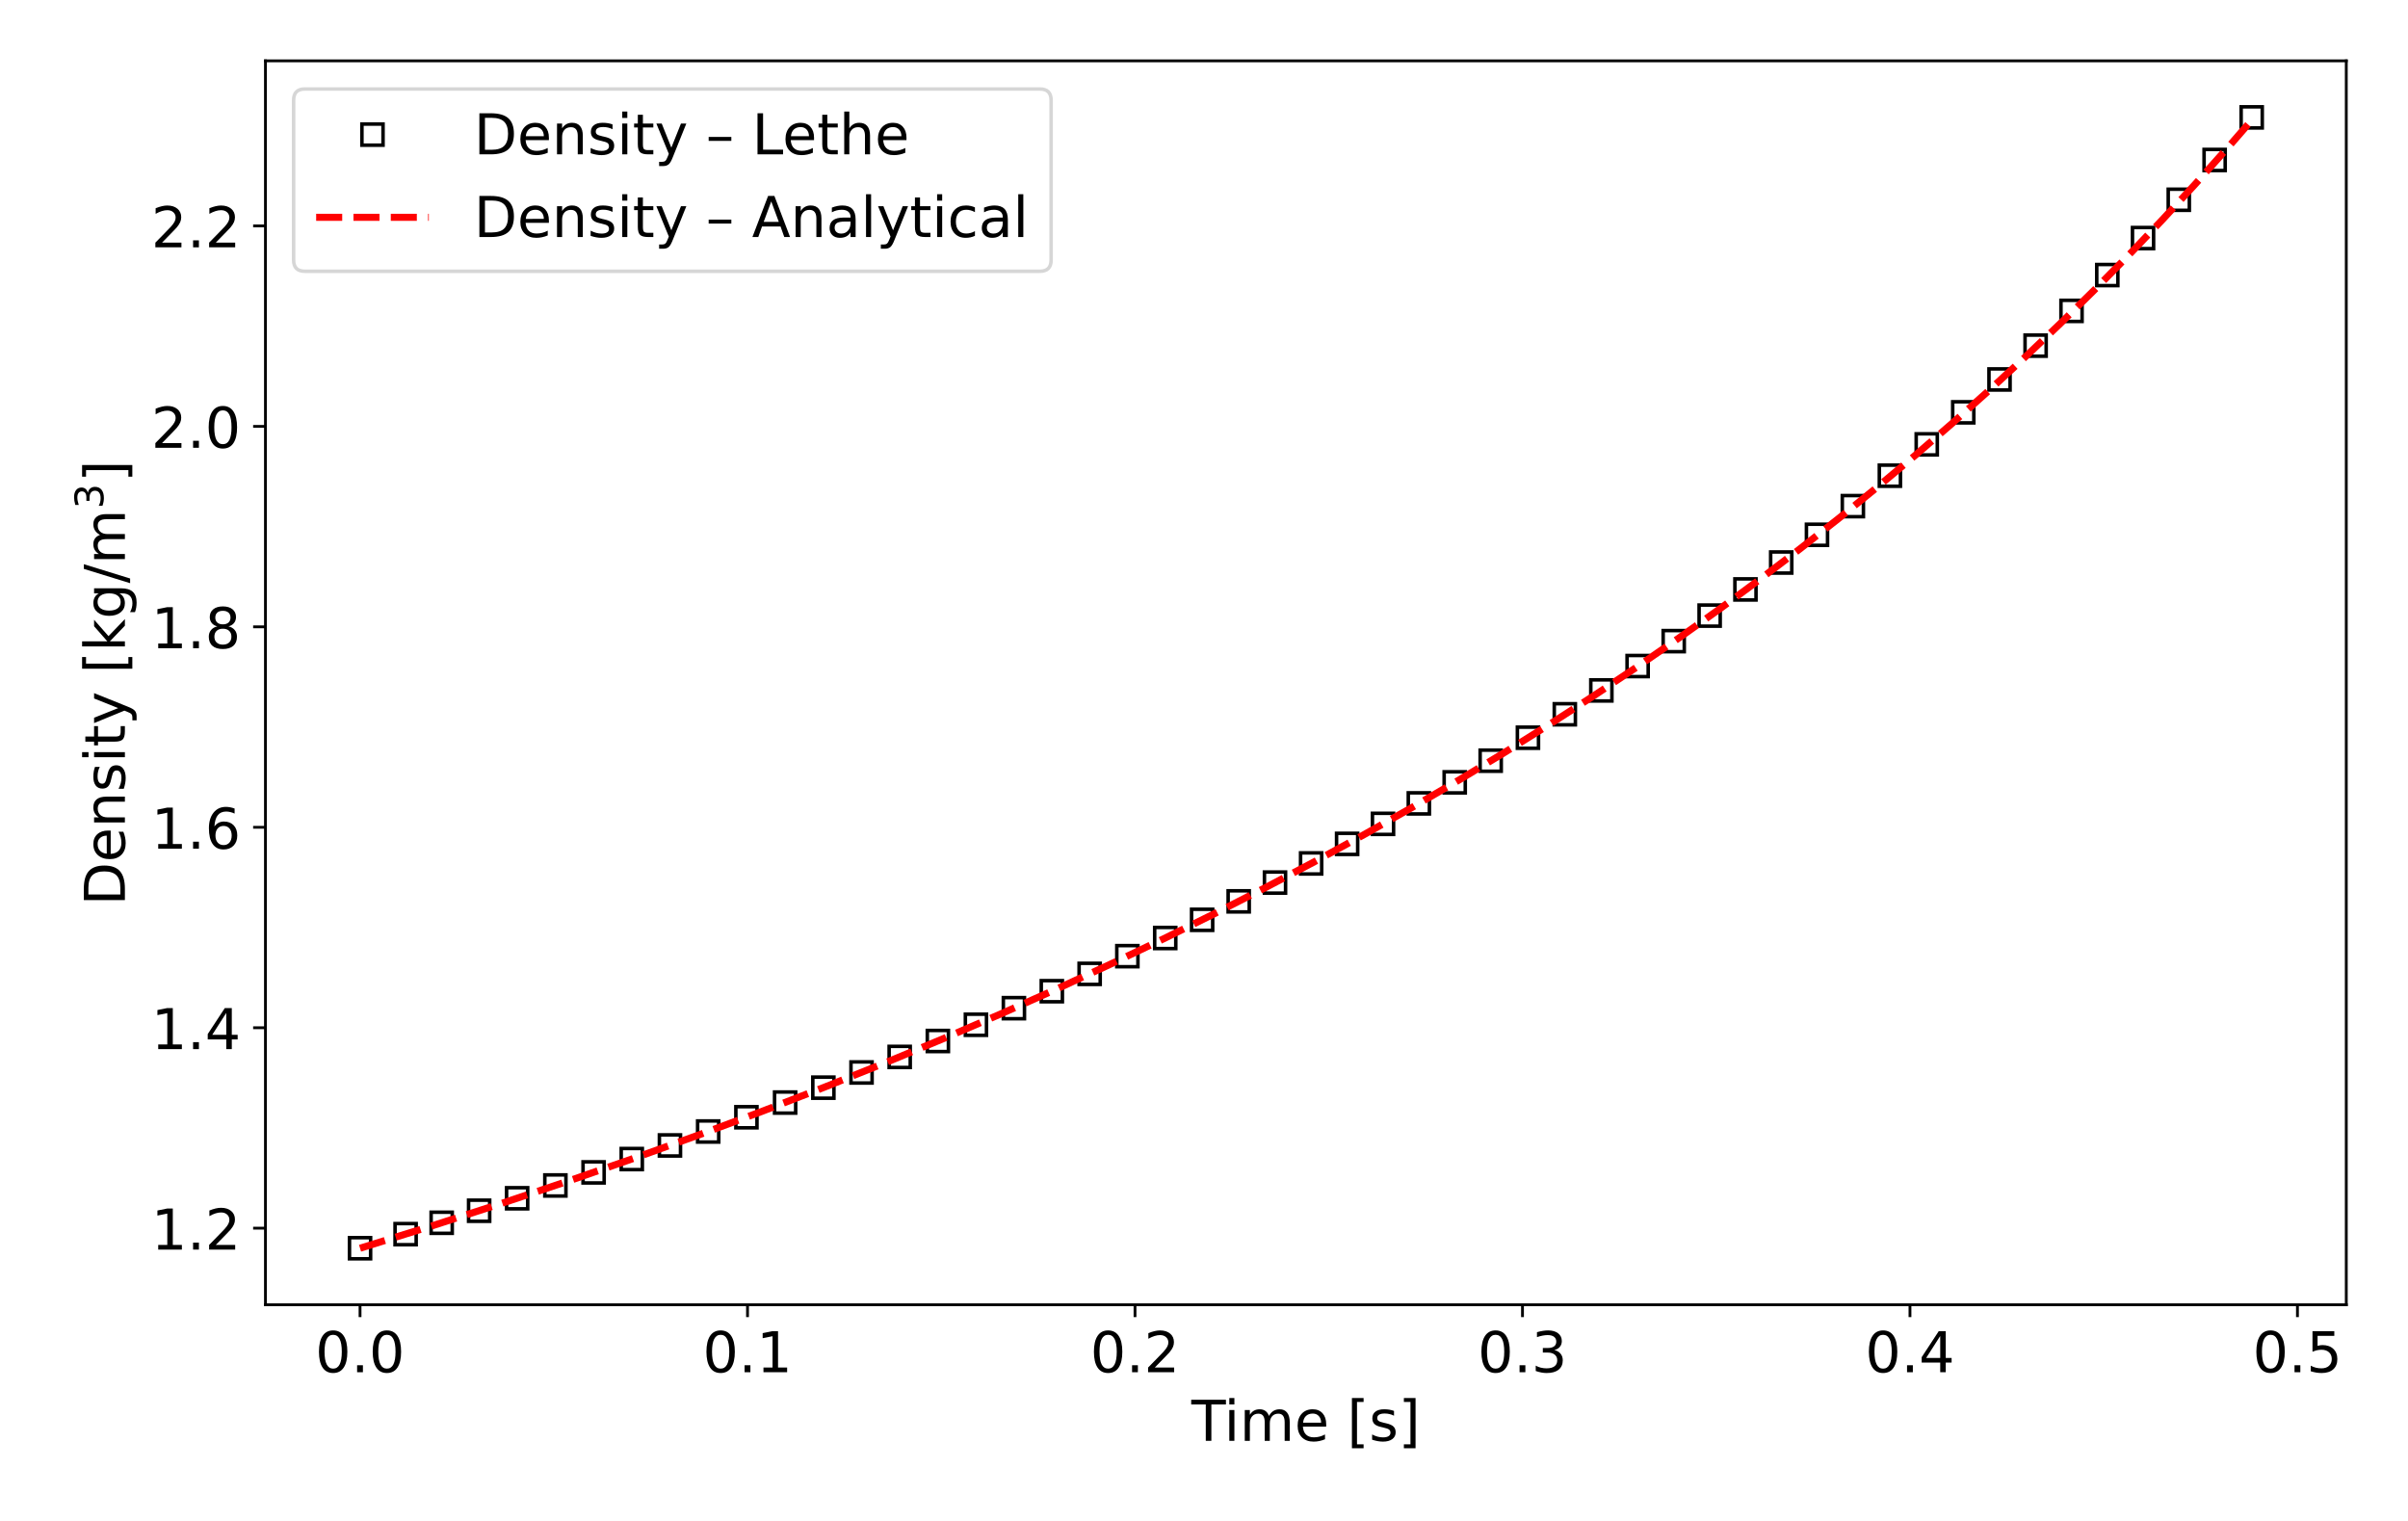
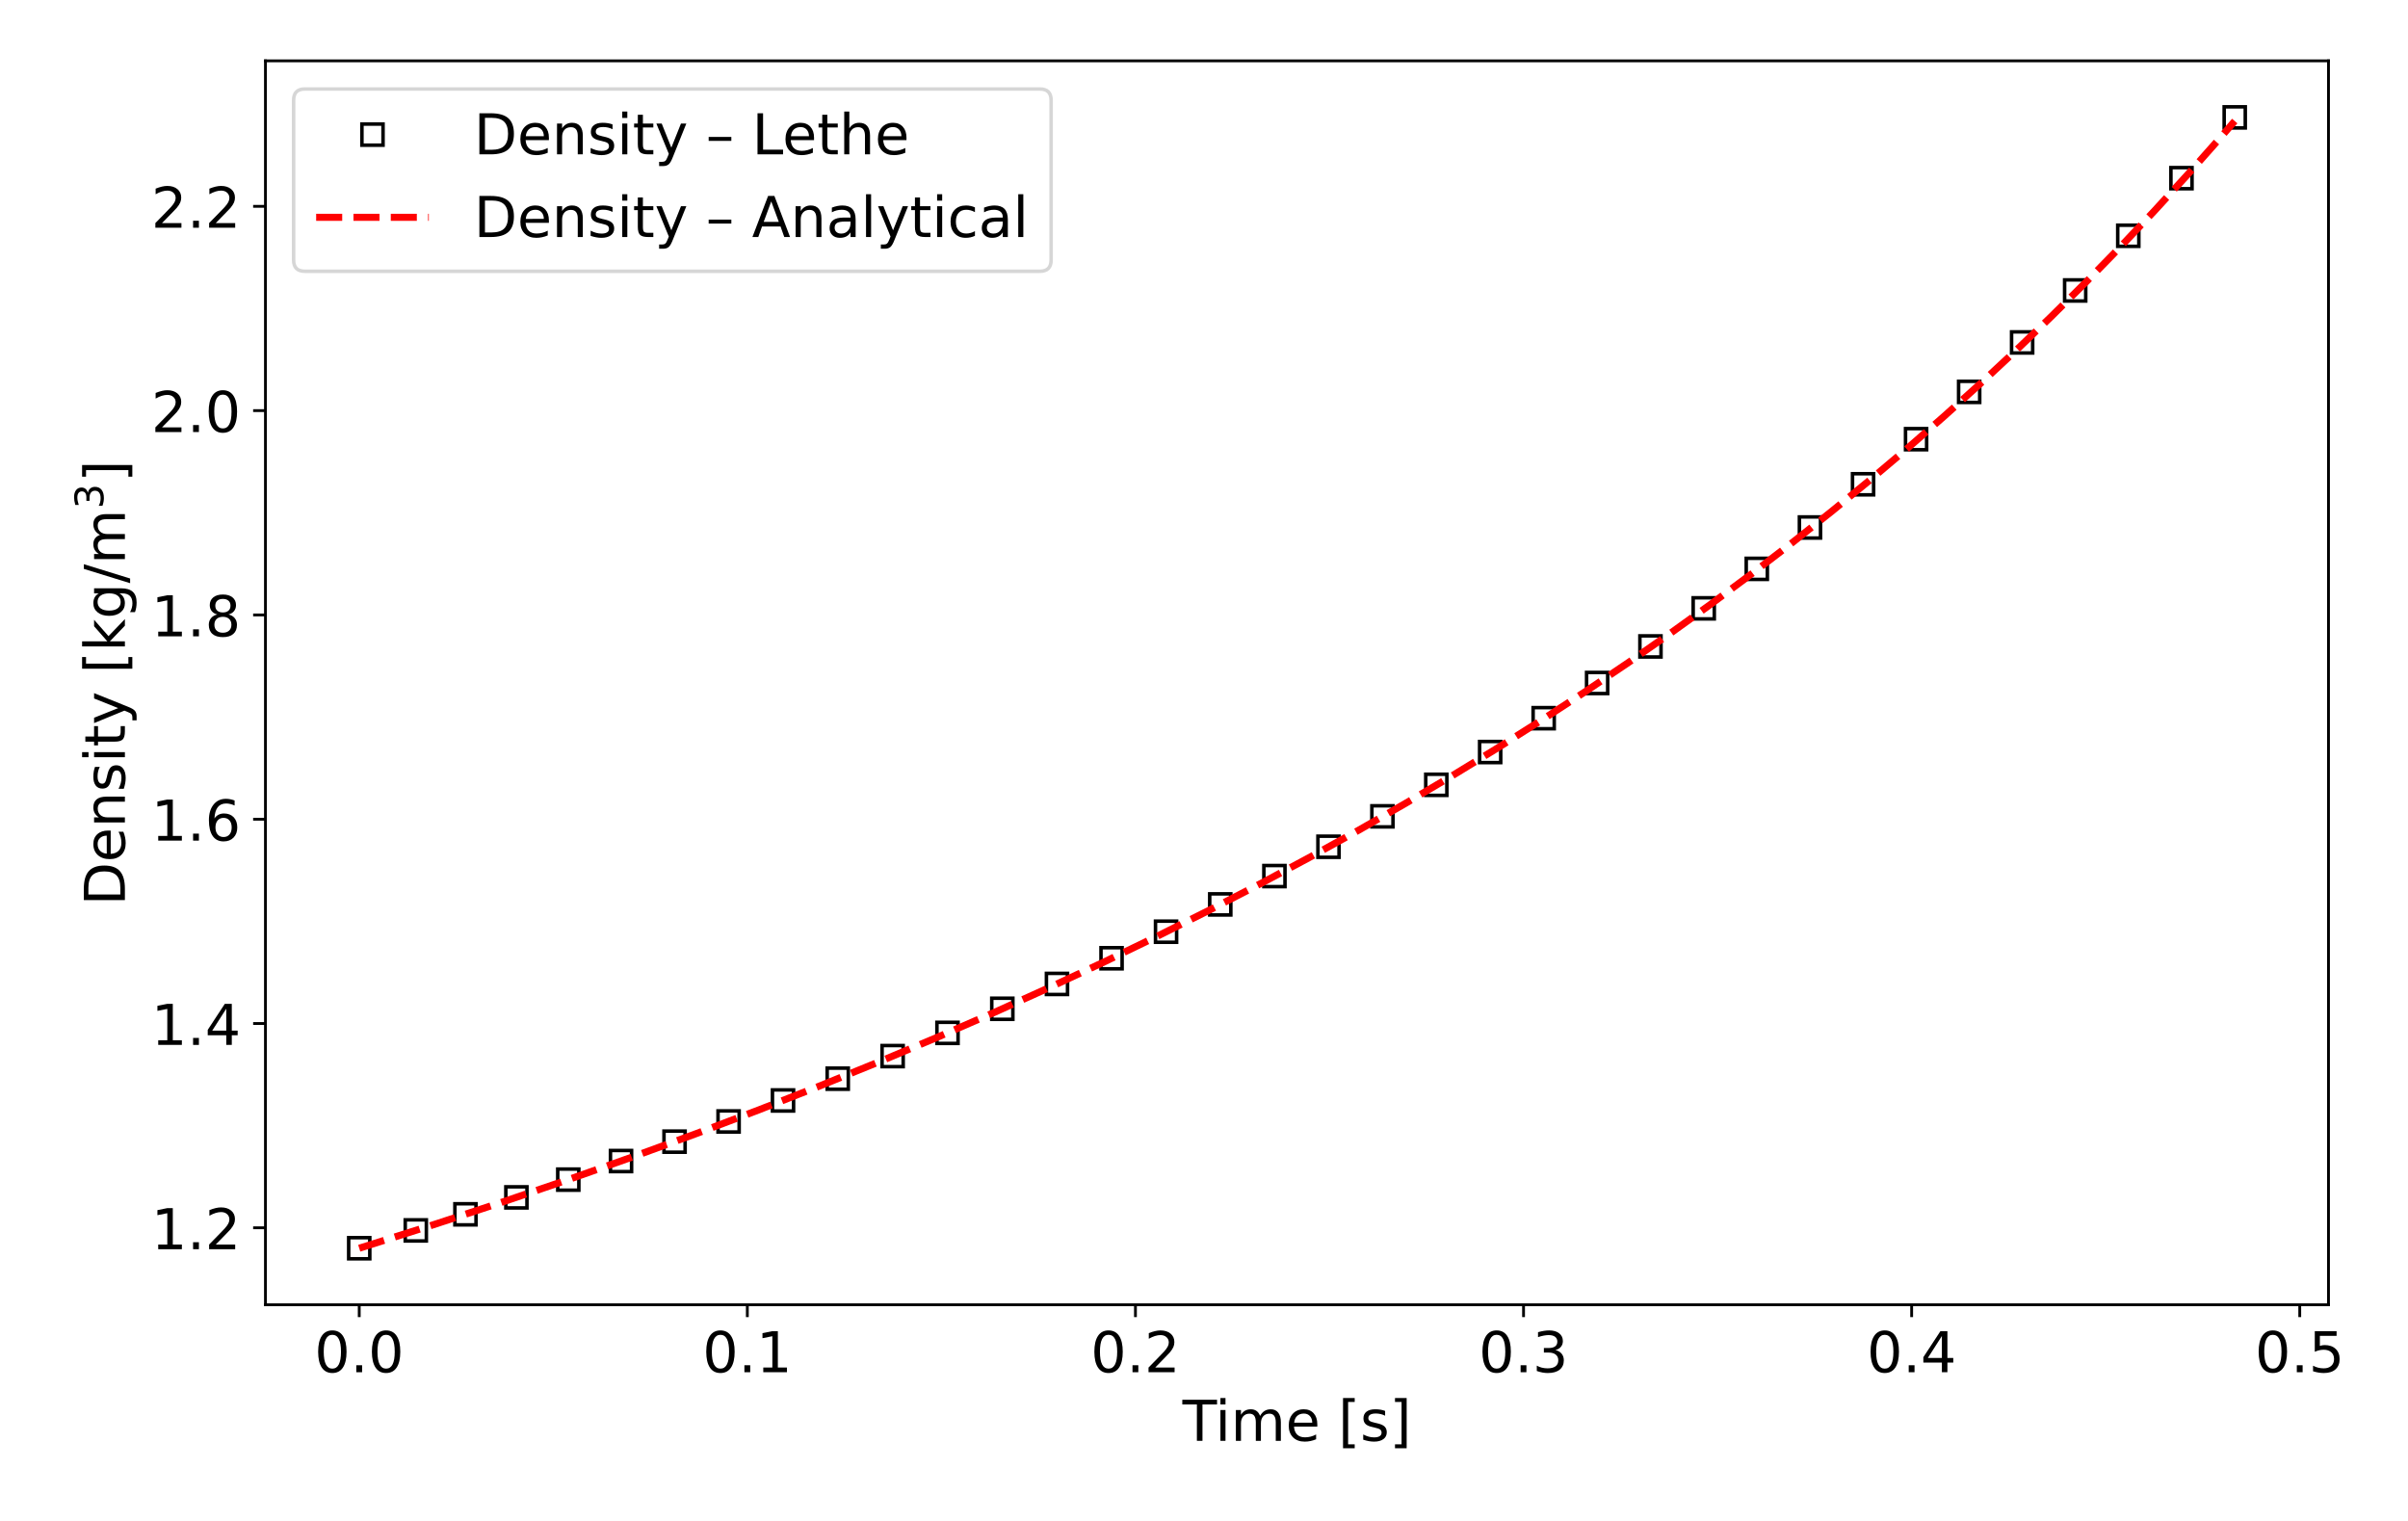
<svg xmlns="http://www.w3.org/2000/svg" xmlns:xlink="http://www.w3.org/1999/xlink" width="684pt" height="432pt" viewBox="0 0 684 432" version="1.1">
  <defs>
    <style type="text/css">*{stroke-linejoin: round; stroke-linecap: butt}</style>
  </defs>
  <g id="figure_1">
    <g id="patch_1">
      <path d="M 0 432  L 684 432  L 684 0  L 0 0  z " style="fill: #ffffff" />
    </g>
    <g id="axes_1">
      <g id="patch_2">
-         <path d="M 75.404 370.6  L 666.469 370.6  L 666.469 17.28  L 75.404 17.28  z " style="fill: #ffffff" />
+         <path d="M 75.404 370.6  L 661.418 370.6  L 661.418 17.28  L 75.404 17.28  z " style="fill: #ffffff" />
      </g>
      <g id="matplotlib.axis_1">
        <g id="xtick_1">
          <g id="line2d_1">
            <defs>
-               <path id="m6db373a0bf" d="M 0 0  L 0 3.5  " style="stroke: #000000; stroke-width: 0.8" />
-             </defs>
-             <g>
-               <use xlink:href="#m6db373a0bf" x="102.271" y="370.6" style="stroke: #000000; stroke-width: 0.8" />
+               <path id="mb113eb3b44" d="M 0 0  L 0 3.5  " style="stroke: #000000; stroke-width: 0.8" />
+             </defs>
+             <g>
+               <use xlink:href="#mb113eb3b44" x="102.041" y="370.6" style="stroke: #000000; stroke-width: 0.8" />
            </g>
          </g>
          <g id="text_1">
-             <g transform="translate(89.54809 389.7575)scale(0.16 -0.16)">
+             <g transform="translate(89.31849 389.7575)scale(0.16 -0.16)">
              <defs>
                <path id="DejaVuSans-30" d="M 2034 4250  Q 1547 4250 1301 3770  Q 1056 3291 1056 2328  Q 1056 1369 1301 889  Q 1547 409 2034 409  Q 2525 409 2770 889  Q 3016 1369 3016 2328  Q 3016 3291 2770 3770  Q 2525 4250 2034 4250  z M 2034 4750  Q 2819 4750 3233 4129  Q 3647 3509 3647 2328  Q 3647 1150 3233 529  Q 2819 -91 2034 -91  Q 1250 -91 836 529  Q 422 1150 422 2328  Q 422 3509 836 4129  Q 1250 4750 2034 4750  z " transform="scale(0.015625)" />
                <path id="DejaVuSans-2e" d="M 684 794  L 1344 794  L 1344 0  L 684 0  L 684 794  z " transform="scale(0.015625)" />
              </defs>
              <use xlink:href="#DejaVuSans-30" />
              <use xlink:href="#DejaVuSans-2e" x="63.623" />
              <use xlink:href="#DejaVuSans-30" x="95.41" />
            </g>
          </g>
        </g>
        <g id="xtick_2">
          <g id="line2d_2">
            <g>
-               <use xlink:href="#m6db373a0bf" x="212.336" y="370.6" style="stroke: #000000; stroke-width: 0.8" />
+               <use xlink:href="#mb113eb3b44" x="212.283" y="370.6" style="stroke: #000000; stroke-width: 0.8" />
            </g>
          </g>
          <g id="text_2">
-             <g transform="translate(199.6139 389.7575)scale(0.16 -0.16)">
+             <g transform="translate(199.5604 389.7575)scale(0.16 -0.16)">
              <defs>
                <path id="DejaVuSans-31" d="M 794 531  L 1825 531  L 1825 4091  L 703 3866  L 703 4441  L 1819 4666  L 2450 4666  L 2450 531  L 3481 531  L 3481 0  L 794 0  L 794 531  z " transform="scale(0.015625)" />
              </defs>
              <use xlink:href="#DejaVuSans-30" />
              <use xlink:href="#DejaVuSans-2e" x="63.623" />
              <use xlink:href="#DejaVuSans-31" x="95.41" />
            </g>
          </g>
        </g>
        <g id="xtick_3">
          <g id="line2d_3">
            <g>
-               <use xlink:href="#m6db373a0bf" x="322.402" y="370.6" style="stroke: #000000; stroke-width: 0.8" />
+               <use xlink:href="#mb113eb3b44" x="322.525" y="370.6" style="stroke: #000000; stroke-width: 0.8" />
            </g>
          </g>
          <g id="text_3">
-             <g transform="translate(309.6796 389.7575)scale(0.16 -0.16)">
+             <g transform="translate(309.8024 389.7575)scale(0.16 -0.16)">
              <defs>
                <path id="DejaVuSans-32" d="M 1228 531  L 3431 531  L 3431 0  L 469 0  L 469 531  Q 828 903 1448 1529  Q 2069 2156 2228 2338  Q 2531 2678 2651 2914  Q 2772 3150 2772 3378  Q 2772 3750 2511 3984  Q 2250 4219 1831 4219  Q 1534 4219 1204 4116  Q 875 4013 500 3803  L 500 4441  Q 881 4594 1212 4672  Q 1544 4750 1819 4750  Q 2544 4750 2975 4387  Q 3406 4025 3406 3419  Q 3406 3131 3298 2873  Q 3191 2616 2906 2266  Q 2828 2175 2409 1742  Q 1991 1309 1228 531  z " transform="scale(0.015625)" />
              </defs>
              <use xlink:href="#DejaVuSans-30" />
              <use xlink:href="#DejaVuSans-2e" x="63.623" />
              <use xlink:href="#DejaVuSans-32" x="95.41" />
            </g>
          </g>
        </g>
        <g id="xtick_4">
          <g id="line2d_4">
            <g>
-               <use xlink:href="#m6db373a0bf" x="432.468" y="370.6" style="stroke: #000000; stroke-width: 0.8" />
+               <use xlink:href="#mb113eb3b44" x="432.767" y="370.6" style="stroke: #000000; stroke-width: 0.8" />
            </g>
          </g>
          <g id="text_4">
-             <g transform="translate(419.7454 389.7575)scale(0.16 -0.16)">
+             <g transform="translate(420.0443 389.7575)scale(0.16 -0.16)">
              <defs>
                <path id="DejaVuSans-33" d="M 2597 2516  Q 3050 2419 3304 2112  Q 3559 1806 3559 1356  Q 3559 666 3084 287  Q 2609 -91 1734 -91  Q 1441 -91 1130 -33  Q 819 25 488 141  L 488 750  Q 750 597 1062 519  Q 1375 441 1716 441  Q 2309 441 2620 675  Q 2931 909 2931 1356  Q 2931 1769 2642 2001  Q 2353 2234 1838 2234  L 1294 2234  L 1294 2753  L 1863 2753  Q 2328 2753 2575 2939  Q 2822 3125 2822 3475  Q 2822 3834 2567 4026  Q 2313 4219 1838 4219  Q 1578 4219 1281 4162  Q 984 4106 628 3988  L 628 4550  Q 988 4650 1302 4700  Q 1616 4750 1894 4750  Q 2613 4750 3031 4423  Q 3450 4097 3450 3541  Q 3450 3153 3228 2886  Q 3006 2619 2597 2516  z " transform="scale(0.015625)" />
              </defs>
              <use xlink:href="#DejaVuSans-30" />
              <use xlink:href="#DejaVuSans-2e" x="63.623" />
              <use xlink:href="#DejaVuSans-33" x="95.41" />
            </g>
          </g>
        </g>
        <g id="xtick_5">
          <g id="line2d_5">
            <g>
-               <use xlink:href="#m6db373a0bf" x="542.534" y="370.6" style="stroke: #000000; stroke-width: 0.8" />
+               <use xlink:href="#mb113eb3b44" x="543.009" y="370.6" style="stroke: #000000; stroke-width: 0.8" />
            </g>
          </g>
          <g id="text_5">
-             <g transform="translate(529.8112 389.7575)scale(0.16 -0.16)">
+             <g transform="translate(530.2863 389.7575)scale(0.16 -0.16)">
              <defs>
                <path id="DejaVuSans-34" d="M 2419 4116  L 825 1625  L 2419 1625  L 2419 4116  z M 2253 4666  L 3047 4666  L 3047 1625  L 3713 1625  L 3713 1100  L 3047 1100  L 3047 0  L 2419 0  L 2419 1100  L 313 1100  L 313 1709  L 2253 4666  z " transform="scale(0.015625)" />
              </defs>
              <use xlink:href="#DejaVuSans-30" />
              <use xlink:href="#DejaVuSans-2e" x="63.623" />
              <use xlink:href="#DejaVuSans-34" x="95.41" />
            </g>
          </g>
        </g>
        <g id="xtick_6">
          <g id="line2d_6">
            <g>
-               <use xlink:href="#m6db373a0bf" x="652.599" y="370.6" style="stroke: #000000; stroke-width: 0.8" />
+               <use xlink:href="#mb113eb3b44" x="653.251" y="370.6" style="stroke: #000000; stroke-width: 0.8" />
            </g>
          </g>
          <g id="text_6">
-             <g transform="translate(639.8769 389.7575)scale(0.16 -0.16)">
+             <g transform="translate(640.5282 389.7575)scale(0.16 -0.16)">
              <defs>
                <path id="DejaVuSans-35" d="M 691 4666  L 3169 4666  L 3169 4134  L 1269 4134  L 1269 2991  Q 1406 3038 1543 3061  Q 1681 3084 1819 3084  Q 2600 3084 3056 2656  Q 3513 2228 3513 1497  Q 3513 744 3044 326  Q 2575 -91 1722 -91  Q 1428 -91 1123 -41  Q 819 9 494 109  L 494 744  Q 775 591 1075 516  Q 1375 441 1709 441  Q 2250 441 2565 725  Q 2881 1009 2881 1497  Q 2881 1984 2565 2268  Q 2250 2553 1709 2553  Q 1456 2553 1204 2497  Q 953 2441 691 2322  L 691 4666  z " transform="scale(0.015625)" />
              </defs>
              <use xlink:href="#DejaVuSans-30" />
              <use xlink:href="#DejaVuSans-2e" x="63.623" />
              <use xlink:href="#DejaVuSans-35" x="95.41" />
            </g>
          </g>
        </g>
        <g id="text_7">
-           <g transform="translate(338.4102 409.2425)scale(0.16 -0.16)">
+           <g transform="translate(335.8847 409.2425)scale(0.16 -0.16)">
            <defs>
              <path id="DejaVuSans-54" d="M -19 4666  L 3928 4666  L 3928 4134  L 2272 4134  L 2272 0  L 1638 0  L 1638 4134  L -19 4134  L -19 4666  z " transform="scale(0.015625)" />
              <path id="DejaVuSans-69" d="M 603 3500  L 1178 3500  L 1178 0  L 603 0  L 603 3500  z M 603 4863  L 1178 4863  L 1178 4134  L 603 4134  L 603 4863  z " transform="scale(0.015625)" />
              <path id="DejaVuSans-6d" d="M 3328 2828  Q 3544 3216 3844 3400  Q 4144 3584 4550 3584  Q 5097 3584 5394 3201  Q 5691 2819 5691 2113  L 5691 0  L 5113 0  L 5113 2094  Q 5113 2597 4934 2840  Q 4756 3084 4391 3084  Q 3944 3084 3684 2787  Q 3425 2491 3425 1978  L 3425 0  L 2847 0  L 2847 2094  Q 2847 2600 2669 2842  Q 2491 3084 2119 3084  Q 1678 3084 1418 2786  Q 1159 2488 1159 1978  L 1159 0  L 581 0  L 581 3500  L 1159 3500  L 1159 2956  Q 1356 3278 1631 3431  Q 1906 3584 2284 3584  Q 2666 3584 2933 3390  Q 3200 3197 3328 2828  z " transform="scale(0.015625)" />
              <path id="DejaVuSans-65" d="M 3597 1894  L 3597 1613  L 953 1613  Q 991 1019 1311 708  Q 1631 397 2203 397  Q 2534 397 2845 478  Q 3156 559 3463 722  L 3463 178  Q 3153 47 2828 -22  Q 2503 -91 2169 -91  Q 1331 -91 842 396  Q 353 884 353 1716  Q 353 2575 817 3079  Q 1281 3584 2069 3584  Q 2775 3584 3186 3129  Q 3597 2675 3597 1894  z M 3022 2063  Q 3016 2534 2758 2815  Q 2500 3097 2075 3097  Q 1594 3097 1305 2825  Q 1016 2553 972 2059  L 3022 2063  z " transform="scale(0.015625)" />
              <path id="DejaVuSans-20" transform="scale(0.015625)" />
              <path id="DejaVuSans-5b" d="M 550 4863  L 1875 4863  L 1875 4416  L 1125 4416  L 1125 -397  L 1875 -397  L 1875 -844  L 550 -844  L 550 4863  z " transform="scale(0.015625)" />
              <path id="DejaVuSans-73" d="M 2834 3397  L 2834 2853  Q 2591 2978 2328 3040  Q 2066 3103 1784 3103  Q 1356 3103 1142 2972  Q 928 2841 928 2578  Q 928 2378 1081 2264  Q 1234 2150 1697 2047  L 1894 2003  Q 2506 1872 2764 1633  Q 3022 1394 3022 966  Q 3022 478 2636 193  Q 2250 -91 1575 -91  Q 1294 -91 989 -36  Q 684 19 347 128  L 347 722  Q 666 556 975 473  Q 1284 391 1588 391  Q 1994 391 2212 530  Q 2431 669 2431 922  Q 2431 1156 2273 1281  Q 2116 1406 1581 1522  L 1381 1569  Q 847 1681 609 1914  Q 372 2147 372 2553  Q 372 3047 722 3315  Q 1072 3584 1716 3584  Q 2034 3584 2315 3537  Q 2597 3491 2834 3397  z " transform="scale(0.015625)" />
              <path id="DejaVuSans-5d" d="M 1947 4863  L 1947 -844  L 622 -844  L 622 -397  L 1369 -397  L 1369 4416  L 622 4416  L 622 4863  L 1947 4863  z " transform="scale(0.015625)" />
            </defs>
            <use xlink:href="#DejaVuSans-54" />
            <use xlink:href="#DejaVuSans-69" x="57.959" />
            <use xlink:href="#DejaVuSans-6d" x="85.742" />
            <use xlink:href="#DejaVuSans-65" x="183.154" />
            <use xlink:href="#DejaVuSans-20" x="244.678" />
            <use xlink:href="#DejaVuSans-5b" x="276.465" />
            <use xlink:href="#DejaVuSans-73" x="315.479" />
            <use xlink:href="#DejaVuSans-5d" x="367.578" />
          </g>
        </g>
      </g>
      <g id="matplotlib.axis_2">
        <g id="ytick_1">
          <g id="line2d_7">
            <defs>
-               <path id="mc5ecd7bb38" d="M 0 0  L -3.5 0  " style="stroke: #000000; stroke-width: 0.8" />
-             </defs>
-             <g>
-               <use xlink:href="#mc5ecd7bb38" x="75.404" y="348.846" style="stroke: #000000; stroke-width: 0.8" />
+               <path id="mb6df283f54" d="M 0 0  L -3.5 0  " style="stroke: #000000; stroke-width: 0.8" />
+             </defs>
+             <g>
+               <use xlink:href="#mb6df283f54" x="75.404" y="348.737" style="stroke: #000000; stroke-width: 0.8" />
            </g>
          </g>
          <g id="text_8">
-             <g transform="translate(42.959 354.9252)scale(0.16 -0.16)">
+             <g transform="translate(42.959 354.8161)scale(0.16 -0.16)">
              <use xlink:href="#DejaVuSans-31" />
              <use xlink:href="#DejaVuSans-2e" x="63.623" />
              <use xlink:href="#DejaVuSans-32" x="95.41" />
            </g>
          </g>
        </g>
        <g id="ytick_2">
          <g id="line2d_8">
            <g>
-               <use xlink:href="#mc5ecd7bb38" x="75.404" y="291.911" style="stroke: #000000; stroke-width: 0.8" />
+               <use xlink:href="#mb6df283f54" x="75.404" y="290.711" style="stroke: #000000; stroke-width: 0.8" />
            </g>
          </g>
          <g id="text_9">
-             <g transform="translate(42.959 297.9896)scale(0.16 -0.16)">
+             <g transform="translate(42.959 296.7899)scale(0.16 -0.16)">
              <use xlink:href="#DejaVuSans-31" />
              <use xlink:href="#DejaVuSans-2e" x="63.623" />
              <use xlink:href="#DejaVuSans-34" x="95.41" />
            </g>
          </g>
        </g>
        <g id="ytick_3">
          <g id="line2d_9">
            <g>
-               <use xlink:href="#mc5ecd7bb38" x="75.404" y="234.975" style="stroke: #000000; stroke-width: 0.8" />
+               <use xlink:href="#mb6df283f54" x="75.404" y="232.685" style="stroke: #000000; stroke-width: 0.8" />
            </g>
          </g>
          <g id="text_10">
-             <g transform="translate(42.959 241.0539)scale(0.16 -0.16)">
+             <g transform="translate(42.959 238.7636)scale(0.16 -0.16)">
              <defs>
                <path id="DejaVuSans-36" d="M 2113 2584  Q 1688 2584 1439 2293  Q 1191 2003 1191 1497  Q 1191 994 1439 701  Q 1688 409 2113 409  Q 2538 409 2786 701  Q 3034 994 3034 1497  Q 3034 2003 2786 2293  Q 2538 2584 2113 2584  z M 3366 4563  L 3366 3988  Q 3128 4100 2886 4159  Q 2644 4219 2406 4219  Q 1781 4219 1451 3797  Q 1122 3375 1075 2522  Q 1259 2794 1537 2939  Q 1816 3084 2150 3084  Q 2853 3084 3261 2657  Q 3669 2231 3669 1497  Q 3669 778 3244 343  Q 2819 -91 2113 -91  Q 1303 -91 875 529  Q 447 1150 447 2328  Q 447 3434 972 4092  Q 1497 4750 2381 4750  Q 2619 4750 2861 4703  Q 3103 4656 3366 4563  z " transform="scale(0.015625)" />
              </defs>
              <use xlink:href="#DejaVuSans-31" />
              <use xlink:href="#DejaVuSans-2e" x="63.623" />
              <use xlink:href="#DejaVuSans-36" x="95.41" />
            </g>
          </g>
        </g>
        <g id="ytick_4">
          <g id="line2d_10">
            <g>
-               <use xlink:href="#mc5ecd7bb38" x="75.404" y="178.04" style="stroke: #000000; stroke-width: 0.8" />
+               <use xlink:href="#mb6df283f54" x="75.404" y="174.659" style="stroke: #000000; stroke-width: 0.8" />
            </g>
          </g>
          <g id="text_11">
-             <g transform="translate(42.959 184.1183)scale(0.16 -0.16)">
+             <g transform="translate(42.959 180.7374)scale(0.16 -0.16)">
              <defs>
                <path id="DejaVuSans-38" d="M 2034 2216  Q 1584 2216 1326 1975  Q 1069 1734 1069 1313  Q 1069 891 1326 650  Q 1584 409 2034 409  Q 2484 409 2743 651  Q 3003 894 3003 1313  Q 3003 1734 2745 1975  Q 2488 2216 2034 2216  z M 1403 2484  Q 997 2584 770 2862  Q 544 3141 544 3541  Q 544 4100 942 4425  Q 1341 4750 2034 4750  Q 2731 4750 3128 4425  Q 3525 4100 3525 3541  Q 3525 3141 3298 2862  Q 3072 2584 2669 2484  Q 3125 2378 3379 2068  Q 3634 1759 3634 1313  Q 3634 634 3220 271  Q 2806 -91 2034 -91  Q 1263 -91 848 271  Q 434 634 434 1313  Q 434 1759 690 2068  Q 947 2378 1403 2484  z M 1172 3481  Q 1172 3119 1398 2916  Q 1625 2713 2034 2713  Q 2441 2713 2670 2916  Q 2900 3119 2900 3481  Q 2900 3844 2670 4047  Q 2441 4250 2034 4250  Q 1625 4250 1398 4047  Q 1172 3844 1172 3481  z " transform="scale(0.015625)" />
              </defs>
              <use xlink:href="#DejaVuSans-31" />
              <use xlink:href="#DejaVuSans-2e" x="63.623" />
              <use xlink:href="#DejaVuSans-38" x="95.41" />
            </g>
          </g>
        </g>
        <g id="ytick_5">
          <g id="line2d_11">
            <g>
-               <use xlink:href="#mc5ecd7bb38" x="75.404" y="121.104" style="stroke: #000000; stroke-width: 0.8" />
+               <use xlink:href="#mb6df283f54" x="75.404" y="116.632" style="stroke: #000000; stroke-width: 0.8" />
            </g>
          </g>
          <g id="text_12">
-             <g transform="translate(42.959 127.1827)scale(0.16 -0.16)">
+             <g transform="translate(42.959 122.7111)scale(0.16 -0.16)">
              <use xlink:href="#DejaVuSans-32" />
              <use xlink:href="#DejaVuSans-2e" x="63.623" />
              <use xlink:href="#DejaVuSans-30" x="95.41" />
            </g>
          </g>
        </g>
        <g id="ytick_6">
          <g id="line2d_12">
            <g>
-               <use xlink:href="#mc5ecd7bb38" x="75.404" y="64.168" style="stroke: #000000; stroke-width: 0.8" />
+               <use xlink:href="#mb6df283f54" x="75.404" y="58.606" style="stroke: #000000; stroke-width: 0.8" />
            </g>
          </g>
          <g id="text_13">
-             <g transform="translate(42.959 70.24708)scale(0.16 -0.16)">
+             <g transform="translate(42.959 64.68485)scale(0.16 -0.16)">
              <use xlink:href="#DejaVuSans-32" />
              <use xlink:href="#DejaVuSans-2e" x="63.623" />
              <use xlink:href="#DejaVuSans-32" x="95.41" />
            </g>
          </g>
        </g>
        <g id="text_14">
          <g transform="translate(35.599 257.22)rotate(-90)scale(0.16 -0.16)">
            <defs>
              <path id="DejaVuSans-44" d="M 1259 4147  L 1259 519  L 2022 519  Q 2988 519 3436 956  Q 3884 1394 3884 2338  Q 3884 3275 3436 3711  Q 2988 4147 2022 4147  L 1259 4147  z M 628 4666  L 1925 4666  Q 3281 4666 3915 4102  Q 4550 3538 4550 2338  Q 4550 1131 3912 565  Q 3275 0 1925 0  L 628 0  L 628 4666  z " transform="scale(0.015625)" />
              <path id="DejaVuSans-6e" d="M 3513 2113  L 3513 0  L 2938 0  L 2938 2094  Q 2938 2591 2744 2837  Q 2550 3084 2163 3084  Q 1697 3084 1428 2787  Q 1159 2491 1159 1978  L 1159 0  L 581 0  L 581 3500  L 1159 3500  L 1159 2956  Q 1366 3272 1645 3428  Q 1925 3584 2291 3584  Q 2894 3584 3203 3211  Q 3513 2838 3513 2113  z " transform="scale(0.015625)" />
              <path id="DejaVuSans-74" d="M 1172 4494  L 1172 3500  L 2356 3500  L 2356 3053  L 1172 3053  L 1172 1153  Q 1172 725 1289 603  Q 1406 481 1766 481  L 2356 481  L 2356 0  L 1766 0  Q 1100 0 847 248  Q 594 497 594 1153  L 594 3053  L 172 3053  L 172 3500  L 594 3500  L 594 4494  L 1172 4494  z " transform="scale(0.015625)" />
              <path id="DejaVuSans-79" d="M 2059 -325  Q 1816 -950 1584 -1140  Q 1353 -1331 966 -1331  L 506 -1331  L 506 -850  L 844 -850  Q 1081 -850 1212 -737  Q 1344 -625 1503 -206  L 1606 56  L 191 3500  L 800 3500  L 1894 763  L 2988 3500  L 3597 3500  L 2059 -325  z " transform="scale(0.015625)" />
              <path id="DejaVuSans-6b" d="M 581 4863  L 1159 4863  L 1159 1991  L 2875 3500  L 3609 3500  L 1753 1863  L 3688 0  L 2938 0  L 1159 1709  L 1159 0  L 581 0  L 581 4863  z " transform="scale(0.015625)" />
              <path id="DejaVuSans-67" d="M 2906 1791  Q 2906 2416 2648 2759  Q 2391 3103 1925 3103  Q 1463 3103 1205 2759  Q 947 2416 947 1791  Q 947 1169 1205 825  Q 1463 481 1925 481  Q 2391 481 2648 825  Q 2906 1169 2906 1791  z M 3481 434  Q 3481 -459 3084 -895  Q 2688 -1331 1869 -1331  Q 1566 -1331 1297 -1286  Q 1028 -1241 775 -1147  L 775 -588  Q 1028 -725 1275 -790  Q 1522 -856 1778 -856  Q 2344 -856 2625 -561  Q 2906 -266 2906 331  L 2906 616  Q 2728 306 2450 153  Q 2172 0 1784 0  Q 1141 0 747 490  Q 353 981 353 1791  Q 353 2603 747 3093  Q 1141 3584 1784 3584  Q 2172 3584 2450 3431  Q 2728 3278 2906 2969  L 2906 3500  L 3481 3500  L 3481 434  z " transform="scale(0.015625)" />
              <path id="DejaVuSans-2f" d="M 1625 4666  L 2156 4666  L 531 -594  L 0 -594  L 1625 4666  z " transform="scale(0.015625)" />
            </defs>
            <use xlink:href="#DejaVuSans-44" transform="translate(0 0.765625)" />
            <use xlink:href="#DejaVuSans-65" transform="translate(77.00195 0.765625)" />
            <use xlink:href="#DejaVuSans-6e" transform="translate(138.5254 0.765625)" />
            <use xlink:href="#DejaVuSans-73" transform="translate(201.9043 0.765625)" />
            <use xlink:href="#DejaVuSans-69" transform="translate(254.0039 0.765625)" />
            <use xlink:href="#DejaVuSans-74" transform="translate(281.7871 0.765625)" />
            <use xlink:href="#DejaVuSans-79" transform="translate(320.9961 0.765625)" />
            <use xlink:href="#DejaVuSans-20" transform="translate(380.1758 0.765625)" />
            <use xlink:href="#DejaVuSans-5b" transform="translate(411.9629 0.765625)" />
            <use xlink:href="#DejaVuSans-6b" transform="translate(450.9766 0.765625)" />
            <use xlink:href="#DejaVuSans-67" transform="translate(508.8867 0.765625)" />
            <use xlink:href="#DejaVuSans-2f" transform="translate(572.3633 0.765625)" />
            <use xlink:href="#DejaVuSans-6d" transform="translate(606.0547 0.765625)" />
            <use xlink:href="#DejaVuSans-33" transform="translate(704.4238 39.04688)scale(0.7)" />
            <use xlink:href="#DejaVuSans-5d" transform="translate(751.6943 0.765625)" />
          </g>
        </g>
      </g>
      <g id="line2d_13">
        <defs>
-           <path id="m0196d2c660" d="M -3 3  L 3 3  L 3 -3  L -3 -3  z " style="stroke: #000000; stroke-linejoin: miter" />
+           <path id="ma9f2b8afaf" d="M -3 3  L 3 3  L 3 -3  L -3 -3  z " style="stroke: #000000; stroke-linejoin: miter" />
        </defs>
-         <g clip-path="url(#pde3b9b1a30)">
-           <use xlink:href="#m0196d2c660" x="102.271" y="354.54" style="fill-opacity: 0; stroke: #000000; stroke-linejoin: miter" />
-           <use xlink:href="#m0196d2c660" x="115.216" y="350.539" style="fill-opacity: 0; stroke: #000000; stroke-linejoin: miter" />
-           <use xlink:href="#m0196d2c660" x="125.461" y="347.309" style="fill-opacity: 0; stroke: #000000; stroke-linejoin: miter" />
-           <use xlink:href="#m0196d2c660" x="136.099" y="343.889" style="fill-opacity: 0; stroke: #000000; stroke-linejoin: miter" />
-           <use xlink:href="#m0196d2c660" x="146.895" y="340.348" style="fill-opacity: 0; stroke: #000000; stroke-linejoin: miter" />
-           <use xlink:href="#m0196d2c660" x="157.757" y="336.711" style="fill-opacity: 0; stroke: #000000; stroke-linejoin: miter" />
-           <use xlink:href="#m0196d2c660" x="168.615" y="332.998" style="fill-opacity: 0; stroke: #000000; stroke-linejoin: miter" />
-           <use xlink:href="#m0196d2c660" x="179.457" y="329.211" style="fill-opacity: 0; stroke: #000000; stroke-linejoin: miter" />
-           <use xlink:href="#m0196d2c660" x="190.301" y="325.342" style="fill-opacity: 0; stroke: #000000; stroke-linejoin: miter" />
-           <use xlink:href="#m0196d2c660" x="201.16" y="321.384" style="fill-opacity: 0; stroke: #000000; stroke-linejoin: miter" />
-           <use xlink:href="#m0196d2c660" x="212.023" y="317.336" style="fill-opacity: 0; stroke: #000000; stroke-linejoin: miter" />
-           <use xlink:href="#m0196d2c660" x="223.017" y="313.162" style="fill-opacity: 0; stroke: #000000; stroke-linejoin: miter" />
-           <use xlink:href="#m0196d2c660" x="233.879" y="308.933" style="fill-opacity: 0; stroke: #000000; stroke-linejoin: miter" />
-           <use xlink:href="#m0196d2c660" x="244.721" y="304.616" style="fill-opacity: 0; stroke: #000000; stroke-linejoin: miter" />
-           <use xlink:href="#m0196d2c660" x="255.56" y="300.2" style="fill-opacity: 0; stroke: #000000; stroke-linejoin: miter" />
-           <use xlink:href="#m0196d2c660" x="266.404" y="295.679" style="fill-opacity: 0; stroke: #000000; stroke-linejoin: miter" />
-           <use xlink:href="#m0196d2c660" x="277.218" y="291.065" style="fill-opacity: 0; stroke: #000000; stroke-linejoin: miter" />
-           <use xlink:href="#m0196d2c660" x="288.003" y="286.353" style="fill-opacity: 0; stroke: #000000; stroke-linejoin: miter" />
-           <use xlink:href="#m0196d2c660" x="298.775" y="281.533" style="fill-opacity: 0; stroke: #000000; stroke-linejoin: miter" />
-           <use xlink:href="#m0196d2c660" x="309.52" y="276.61" style="fill-opacity: 0; stroke: #000000; stroke-linejoin: miter" />
-           <use xlink:href="#m0196d2c660" x="320.232" y="271.583" style="fill-opacity: 0; stroke: #000000; stroke-linejoin: miter" />
-           <use xlink:href="#m0196d2c660" x="330.988" y="266.424" style="fill-opacity: 0; stroke: #000000; stroke-linejoin: miter" />
-           <use xlink:href="#m0196d2c660" x="341.468" y="261.259" style="fill-opacity: 0; stroke: #000000; stroke-linejoin: miter" />
-           <use xlink:href="#m0196d2c660" x="351.855" y="256.016" style="fill-opacity: 0; stroke: #000000; stroke-linejoin: miter" />
-           <use xlink:href="#m0196d2c660" x="362.168" y="250.683" style="fill-opacity: 0; stroke: #000000; stroke-linejoin: miter" />
-           <use xlink:href="#m0196d2c660" x="372.432" y="245.243" style="fill-opacity: 0; stroke: #000000; stroke-linejoin: miter" />
-           <use xlink:href="#m0196d2c660" x="382.655" y="239.686" style="fill-opacity: 0; stroke: #000000; stroke-linejoin: miter" />
-           <use xlink:href="#m0196d2c660" x="392.848" y="234.005" style="fill-opacity: 0; stroke: #000000; stroke-linejoin: miter" />
-           <use xlink:href="#m0196d2c660" x="403.028" y="228.187" style="fill-opacity: 0; stroke: #000000; stroke-linejoin: miter" />
-           <use xlink:href="#m0196d2c660" x="413.216" y="222.211" style="fill-opacity: 0; stroke: #000000; stroke-linejoin: miter" />
-           <use xlink:href="#m0196d2c660" x="423.436" y="216.06" style="fill-opacity: 0; stroke: #000000; stroke-linejoin: miter" />
-           <use xlink:href="#m0196d2c660" x="434.018" y="209.534" style="fill-opacity: 0; stroke: #000000; stroke-linejoin: miter" />
-           <use xlink:href="#m0196d2c660" x="444.493" y="202.879" style="fill-opacity: 0; stroke: #000000; stroke-linejoin: miter" />
-           <use xlink:href="#m0196d2c660" x="454.871" y="196.102" style="fill-opacity: 0; stroke: #000000; stroke-linejoin: miter" />
-           <use xlink:href="#m0196d2c660" x="465.174" y="189.183" style="fill-opacity: 0; stroke: #000000; stroke-linejoin: miter" />
-           <use xlink:href="#m0196d2c660" x="475.425" y="182.104" style="fill-opacity: 0; stroke: #000000; stroke-linejoin: miter" />
-           <use xlink:href="#m0196d2c660" x="485.631" y="174.853" style="fill-opacity: 0; stroke: #000000; stroke-linejoin: miter" />
-           <use xlink:href="#m0196d2c660" x="495.803" y="167.418" style="fill-opacity: 0; stroke: #000000; stroke-linejoin: miter" />
-           <use xlink:href="#m0196d2c660" x="505.959" y="159.774" style="fill-opacity: 0; stroke: #000000; stroke-linejoin: miter" />
-           <use xlink:href="#m0196d2c660" x="516.12" y="151.898" style="fill-opacity: 0; stroke: #000000; stroke-linejoin: miter" />
-           <use xlink:href="#m0196d2c660" x="526.311" y="143.76" style="fill-opacity: 0; stroke: #000000; stroke-linejoin: miter" />
-           <use xlink:href="#m0196d2c660" x="536.828" y="135.116" style="fill-opacity: 0; stroke: #000000; stroke-linejoin: miter" />
-           <use xlink:href="#m0196d2c660" x="547.298" y="126.216" style="fill-opacity: 0; stroke: #000000; stroke-linejoin: miter" />
-           <use xlink:href="#m0196d2c660" x="557.671" y="117.114" style="fill-opacity: 0; stroke: #000000; stroke-linejoin: miter" />
-           <use xlink:href="#m0196d2c660" x="567.972" y="107.777" style="fill-opacity: 0; stroke: #000000; stroke-linejoin: miter" />
-           <use xlink:href="#m0196d2c660" x="578.221" y="98.176" style="fill-opacity: 0; stroke: #000000; stroke-linejoin: miter" />
-           <use xlink:href="#m0196d2c660" x="588.423" y="88.3" style="fill-opacity: 0; stroke: #000000; stroke-linejoin: miter" />
-           <use xlink:href="#m0196d2c660" x="598.589" y="78.127" style="fill-opacity: 0; stroke: #000000; stroke-linejoin: miter" />
-           <use xlink:href="#m0196d2c660" x="608.737" y="67.62" style="fill-opacity: 0; stroke: #000000; stroke-linejoin: miter" />
-           <use xlink:href="#m0196d2c660" x="618.892" y="56.739" style="fill-opacity: 0; stroke: #000000; stroke-linejoin: miter" />
-           <use xlink:href="#m0196d2c660" x="629.076" y="45.437" style="fill-opacity: 0; stroke: #000000; stroke-linejoin: miter" />
-           <use xlink:href="#m0196d2c660" x="639.602" y="33.34" style="fill-opacity: 0; stroke: #000000; stroke-linejoin: miter" />
+         <g clip-path="url(#pe8d4eb2615)">
+           <use xlink:href="#ma9f2b8afaf" x="102.041" y="354.54" style="fill-opacity: 0; stroke: #000000; stroke-linejoin: miter" />
+           <use xlink:href="#ma9f2b8afaf" x="118.106" y="349.478" style="fill-opacity: 0; stroke: #000000; stroke-linejoin: miter" />
+           <use xlink:href="#ma9f2b8afaf" x="132.215" y="344.907" style="fill-opacity: 0; stroke: #000000; stroke-linejoin: miter" />
+           <use xlink:href="#ma9f2b8afaf" x="146.685" y="340.094" style="fill-opacity: 0; stroke: #000000; stroke-linejoin: miter" />
+           <use xlink:href="#ma9f2b8afaf" x="161.423" y="335.053" style="fill-opacity: 0; stroke: #000000; stroke-linejoin: miter" />
+           <use xlink:href="#ma9f2b8afaf" x="176.402" y="329.778" style="fill-opacity: 0; stroke: #000000; stroke-linejoin: miter" />
+           <use xlink:href="#ma9f2b8afaf" x="191.608" y="324.267" style="fill-opacity: 0; stroke: #000000; stroke-linejoin: miter" />
+           <use xlink:href="#ma9f2b8afaf" x="206.958" y="318.53" style="fill-opacity: 0; stroke: #000000; stroke-linejoin: miter" />
+           <use xlink:href="#ma9f2b8afaf" x="222.418" y="312.568" style="fill-opacity: 0; stroke: #000000; stroke-linejoin: miter" />
+           <use xlink:href="#ma9f2b8afaf" x="237.961" y="306.383" style="fill-opacity: 0; stroke: #000000; stroke-linejoin: miter" />
+           <use xlink:href="#ma9f2b8afaf" x="253.555" y="299.969" style="fill-opacity: 0; stroke: #000000; stroke-linejoin: miter" />
+           <use xlink:href="#ma9f2b8afaf" x="269.138" y="293.369" style="fill-opacity: 0; stroke: #000000; stroke-linejoin: miter" />
+           <use xlink:href="#ma9f2b8afaf" x="284.711" y="286.528" style="fill-opacity: 0; stroke: #000000; stroke-linejoin: miter" />
+           <use xlink:href="#ma9f2b8afaf" x="300.238" y="279.47" style="fill-opacity: 0; stroke: #000000; stroke-linejoin: miter" />
+           <use xlink:href="#ma9f2b8afaf" x="315.74" y="272.176" style="fill-opacity: 0; stroke: #000000; stroke-linejoin: miter" />
+           <use xlink:href="#ma9f2b8afaf" x="331.221" y="264.635" style="fill-opacity: 0; stroke: #000000; stroke-linejoin: miter" />
+           <use xlink:href="#ma9f2b8afaf" x="346.618" y="256.883" style="fill-opacity: 0; stroke: #000000; stroke-linejoin: miter" />
+           <use xlink:href="#ma9f2b8afaf" x="362.005" y="248.837" style="fill-opacity: 0; stroke: #000000; stroke-linejoin: miter" />
+           <use xlink:href="#ma9f2b8afaf" x="377.359" y="240.504" style="fill-opacity: 0; stroke: #000000; stroke-linejoin: miter" />
+           <use xlink:href="#ma9f2b8afaf" x="392.687" y="231.869" style="fill-opacity: 0; stroke: #000000; stroke-linejoin: miter" />
+           <use xlink:href="#ma9f2b8afaf" x="407.988" y="222.913" style="fill-opacity: 0; stroke: #000000; stroke-linejoin: miter" />
+           <use xlink:href="#ma9f2b8afaf" x="423.286" y="213.606" style="fill-opacity: 0; stroke: #000000; stroke-linejoin: miter" />
+           <use xlink:href="#ma9f2b8afaf" x="438.487" y="203.989" style="fill-opacity: 0; stroke: #000000; stroke-linejoin: miter" />
+           <use xlink:href="#ma9f2b8afaf" x="453.671" y="193.992" style="fill-opacity: 0; stroke: #000000; stroke-linejoin: miter" />
+           <use xlink:href="#ma9f2b8afaf" x="468.816" y="183.607" style="fill-opacity: 0; stroke: #000000; stroke-linejoin: miter" />
+           <use xlink:href="#ma9f2b8afaf" x="483.951" y="172.791" style="fill-opacity: 0; stroke: #000000; stroke-linejoin: miter" />
+           <use xlink:href="#ma9f2b8afaf" x="499.022" y="161.575" style="fill-opacity: 0; stroke: #000000; stroke-linejoin: miter" />
+           <use xlink:href="#ma9f2b8afaf" x="514.125" y="149.823" style="fill-opacity: 0; stroke: #000000; stroke-linejoin: miter" />
+           <use xlink:href="#ma9f2b8afaf" x="529.211" y="137.552" style="fill-opacity: 0; stroke: #000000; stroke-linejoin: miter" />
+           <use xlink:href="#ma9f2b8afaf" x="544.269" y="124.739" style="fill-opacity: 0; stroke: #000000; stroke-linejoin: miter" />
+           <use xlink:href="#ma9f2b8afaf" x="559.345" y="111.307" style="fill-opacity: 0; stroke: #000000; stroke-linejoin: miter" />
+           <use xlink:href="#ma9f2b8afaf" x="574.392" y="97.262" style="fill-opacity: 0; stroke: #000000; stroke-linejoin: miter" />
+           <use xlink:href="#ma9f2b8afaf" x="589.462" y="82.499" style="fill-opacity: 0; stroke: #000000; stroke-linejoin: miter" />
+           <use xlink:href="#ma9f2b8afaf" x="604.546" y="66.968" style="fill-opacity: 0; stroke: #000000; stroke-linejoin: miter" />
+           <use xlink:href="#ma9f2b8afaf" x="619.654" y="50.604" style="fill-opacity: 0; stroke: #000000; stroke-linejoin: miter" />
+           <use xlink:href="#ma9f2b8afaf" x="634.781" y="33.34" style="fill-opacity: 0; stroke: #000000; stroke-linejoin: miter" />
        </g>
      </g>
      <g id="line2d_14">
-         <path d="M 102.271 354.54  L 122.71 348.184  L 142.611 341.76  L 161.974 335.273  L 180.8 328.732  L 199.087 322.142  L 216.837 315.512  L 234.049 308.851  L 251.26 301.949  L 267.934 295.021  L 284.071 288.077  L 299.669 281.128  L 315.267 273.935  L 330.327 266.746  L 344.85 259.575  L 359.372 252.157  L 373.357 244.768  L 387.341 237.126  L 400.788 229.527  L 414.235 221.668  L 427.144 213.868  L 440.053 205.803  L 452.424 197.814  L 464.795 189.557  L 476.628 181.397  L 488.461 172.965  L 499.756 164.653  L 511.051 156.069  L 522.347 147.2  L 533.104 138.475  L 543.862 129.465  L 554.619 120.157  L 564.838 111.023  L 575.058 101.592  L 585.277 91.848  L 594.959 82.316  L 604.641 72.474  L 614.322 62.31  L 623.466 52.397  L 632.61 42.168  L 639.602 34.121  L 639.602 34.121  " clip-path="url(#pde3b9b1a30)" style="fill: none; stroke-dasharray: 7.4,3.2; stroke-dashoffset: 0; stroke: #ff0000; stroke-width: 2" />
+         <path d="M 102.041 354.54  L 122.305 348.129  L 142.036 341.652  L 161.234 335.115  L 179.899 328.524  L 198.03 321.888  L 215.628 315.214  L 232.693 308.511  L 249.758 301.569  L 266.289 294.603  L 282.287 287.624  L 298.286 280.398  L 313.75 273.167  L 328.682 265.943  L 343.614 258.468  L 358.012 251.01  L 371.877 243.584  L 385.742 235.908  L 399.074 228.277  L 412.406 220.389  L 425.205 212.563  L 438.003 204.475  L 450.268 196.467  L 462.534 188.194  L 474.266 180.021  L 485.998 171.581  L 497.73 162.86  L 508.928 154.262  L 520.127 145.382  L 530.793 136.65  L 541.458 127.638  L 552.124 118.331  L 562.256 109.203  L 572.388 99.782  L 582.52 90.054  L 592.652 80.004  L 602.251 70.171  L 611.85 60.02  L 621.449 49.534  L 630.515 39.309  L 634.781 34.384  L 634.781 34.384  " clip-path="url(#pe8d4eb2615)" style="fill: none; stroke-dasharray: 7.4,3.2; stroke-dashoffset: 0; stroke: #ff0000; stroke-width: 2" />
      </g>
      <g id="patch_3">
        <path d="M 75.404 370.6  L 75.404 17.28  " style="fill: none; stroke: #000000; stroke-width: 0.8; stroke-linejoin: miter; stroke-linecap: square" />
      </g>
      <g id="patch_4">
-         <path d="M 666.469 370.6  L 666.469 17.28  " style="fill: none; stroke: #000000; stroke-width: 0.8; stroke-linejoin: miter; stroke-linecap: square" />
+         <path d="M 661.418 370.6  L 661.418 17.28  " style="fill: none; stroke: #000000; stroke-width: 0.8; stroke-linejoin: miter; stroke-linecap: square" />
      </g>
      <g id="patch_5">
-         <path d="M 75.404 370.6  L 666.469 370.6  " style="fill: none; stroke: #000000; stroke-width: 0.8; stroke-linejoin: miter; stroke-linecap: square" />
+         <path d="M 75.404 370.6  L 661.418 370.6  " style="fill: none; stroke: #000000; stroke-width: 0.8; stroke-linejoin: miter; stroke-linecap: square" />
      </g>
      <g id="patch_6">
-         <path d="M 75.404 17.28  L 666.469 17.28  " style="fill: none; stroke: #000000; stroke-width: 0.8; stroke-linejoin: miter; stroke-linecap: square" />
+         <path d="M 75.404 17.28  L 661.418 17.28  " style="fill: none; stroke: #000000; stroke-width: 0.8; stroke-linejoin: miter; stroke-linecap: square" />
      </g>
      <g id="legend_1">
        <g id="patch_7">
          <path d="M 86.604 77.05  L 295.372 77.05  Q 298.572 77.05 298.572 73.85  L 298.572 28.48  Q 298.572 25.28 295.372 25.28  L 86.604 25.28  Q 83.404 25.28 83.404 28.48  L 83.404 73.85  Q 83.404 77.05 86.604 77.05  z " style="fill: #ffffff; opacity: 0.8; stroke: #cccccc; stroke-linejoin: miter" />
        </g>
        <g id="line2d_15">
          <g>
-             <use xlink:href="#m0196d2c660" x="105.804" y="38.237" style="fill-opacity: 0; stroke: #000000; stroke-linejoin: miter" />
+             <use xlink:href="#ma9f2b8afaf" x="105.804" y="38.237" style="fill-opacity: 0; stroke: #000000; stroke-linejoin: miter" />
          </g>
        </g>
        <g id="text_15">
          <g transform="translate(134.604 43.8375)scale(0.16 -0.16)">
            <defs>
              <path id="DejaVuSans-2013" d="M 313 1978  L 2888 1978  L 2888 1528  L 313 1528  L 313 1978  z " transform="scale(0.015625)" />
              <path id="DejaVuSans-4c" d="M 628 4666  L 1259 4666  L 1259 531  L 3531 531  L 3531 0  L 628 0  L 628 4666  z " transform="scale(0.015625)" />
              <path id="DejaVuSans-68" d="M 3513 2113  L 3513 0  L 2938 0  L 2938 2094  Q 2938 2591 2744 2837  Q 2550 3084 2163 3084  Q 1697 3084 1428 2787  Q 1159 2491 1159 1978  L 1159 0  L 581 0  L 581 4863  L 1159 4863  L 1159 2956  Q 1366 3272 1645 3428  Q 1925 3584 2291 3584  Q 2894 3584 3203 3211  Q 3513 2838 3513 2113  z " transform="scale(0.015625)" />
            </defs>
            <use xlink:href="#DejaVuSans-44" />
            <use xlink:href="#DejaVuSans-65" x="77.002" />
            <use xlink:href="#DejaVuSans-6e" x="138.525" />
            <use xlink:href="#DejaVuSans-73" x="201.904" />
            <use xlink:href="#DejaVuSans-69" x="254.004" />
            <use xlink:href="#DejaVuSans-74" x="281.787" />
            <use xlink:href="#DejaVuSans-79" x="320.996" />
            <use xlink:href="#DejaVuSans-20" x="380.176" />
            <use xlink:href="#DejaVuSans-2013" x="411.963" />
            <use xlink:href="#DejaVuSans-20" x="461.963" />
            <use xlink:href="#DejaVuSans-4c" x="493.75" />
            <use xlink:href="#DejaVuSans-65" x="547.713" />
            <use xlink:href="#DejaVuSans-74" x="609.236" />
            <use xlink:href="#DejaVuSans-68" x="648.445" />
            <use xlink:href="#DejaVuSans-65" x="711.824" />
          </g>
        </g>
        <g id="line2d_16">
          <path d="M 89.804 61.722  L 105.804 61.722  L 121.804 61.722  " style="fill: none; stroke-dasharray: 7.4,3.2; stroke-dashoffset: 0; stroke: #ff0000; stroke-width: 2" />
        </g>
        <g id="text_16">
          <g transform="translate(134.604 67.3225)scale(0.16 -0.16)">
            <defs>
              <path id="DejaVuSans-41" d="M 2188 4044  L 1331 1722  L 3047 1722  L 2188 4044  z M 1831 4666  L 2547 4666  L 4325 0  L 3669 0  L 3244 1197  L 1141 1197  L 716 0  L 50 0  L 1831 4666  z " transform="scale(0.015625)" />
              <path id="DejaVuSans-61" d="M 2194 1759  Q 1497 1759 1228 1600  Q 959 1441 959 1056  Q 959 750 1161 570  Q 1363 391 1709 391  Q 2188 391 2477 730  Q 2766 1069 2766 1631  L 2766 1759  L 2194 1759  z M 3341 1997  L 3341 0  L 2766 0  L 2766 531  Q 2569 213 2275 61  Q 1981 -91 1556 -91  Q 1019 -91 701 211  Q 384 513 384 1019  Q 384 1609 779 1909  Q 1175 2209 1959 2209  L 2766 2209  L 2766 2266  Q 2766 2663 2505 2880  Q 2244 3097 1772 3097  Q 1472 3097 1187 3025  Q 903 2953 641 2809  L 641 3341  Q 956 3463 1253 3523  Q 1550 3584 1831 3584  Q 2591 3584 2966 3190  Q 3341 2797 3341 1997  z " transform="scale(0.015625)" />
              <path id="DejaVuSans-6c" d="M 603 4863  L 1178 4863  L 1178 0  L 603 0  L 603 4863  z " transform="scale(0.015625)" />
              <path id="DejaVuSans-63" d="M 3122 3366  L 3122 2828  Q 2878 2963 2633 3030  Q 2388 3097 2138 3097  Q 1578 3097 1268 2742  Q 959 2388 959 1747  Q 959 1106 1268 751  Q 1578 397 2138 397  Q 2388 397 2633 464  Q 2878 531 3122 666  L 3122 134  Q 2881 22 2623 -34  Q 2366 -91 2075 -91  Q 1284 -91 818 406  Q 353 903 353 1747  Q 353 2603 823 3093  Q 1294 3584 2113 3584  Q 2378 3584 2631 3529  Q 2884 3475 3122 3366  z " transform="scale(0.015625)" />
            </defs>
            <use xlink:href="#DejaVuSans-44" />
            <use xlink:href="#DejaVuSans-65" x="77.002" />
            <use xlink:href="#DejaVuSans-6e" x="138.525" />
            <use xlink:href="#DejaVuSans-73" x="201.904" />
            <use xlink:href="#DejaVuSans-69" x="254.004" />
            <use xlink:href="#DejaVuSans-74" x="281.787" />
            <use xlink:href="#DejaVuSans-79" x="320.996" />
            <use xlink:href="#DejaVuSans-20" x="380.176" />
            <use xlink:href="#DejaVuSans-2013" x="411.963" />
            <use xlink:href="#DejaVuSans-20" x="461.963" />
            <use xlink:href="#DejaVuSans-41" x="493.75" />
            <use xlink:href="#DejaVuSans-6e" x="562.158" />
            <use xlink:href="#DejaVuSans-61" x="625.537" />
            <use xlink:href="#DejaVuSans-6c" x="686.816" />
            <use xlink:href="#DejaVuSans-79" x="714.6" />
            <use xlink:href="#DejaVuSans-74" x="773.779" />
            <use xlink:href="#DejaVuSans-69" x="812.988" />
            <use xlink:href="#DejaVuSans-63" x="840.771" />
            <use xlink:href="#DejaVuSans-61" x="895.752" />
            <use xlink:href="#DejaVuSans-6c" x="957.031" />
          </g>
        </g>
      </g>
    </g>
  </g>
  <defs>
-     <clipPath id="pde3b9b1a30">
-       <rect x="75.404" y="17.28" width="591.065" height="353.32" />
+     <clipPath id="pe8d4eb2615">
+       <rect x="75.404" y="17.28" width="586.014" height="353.32" />
    </clipPath>
  </defs>
</svg>
